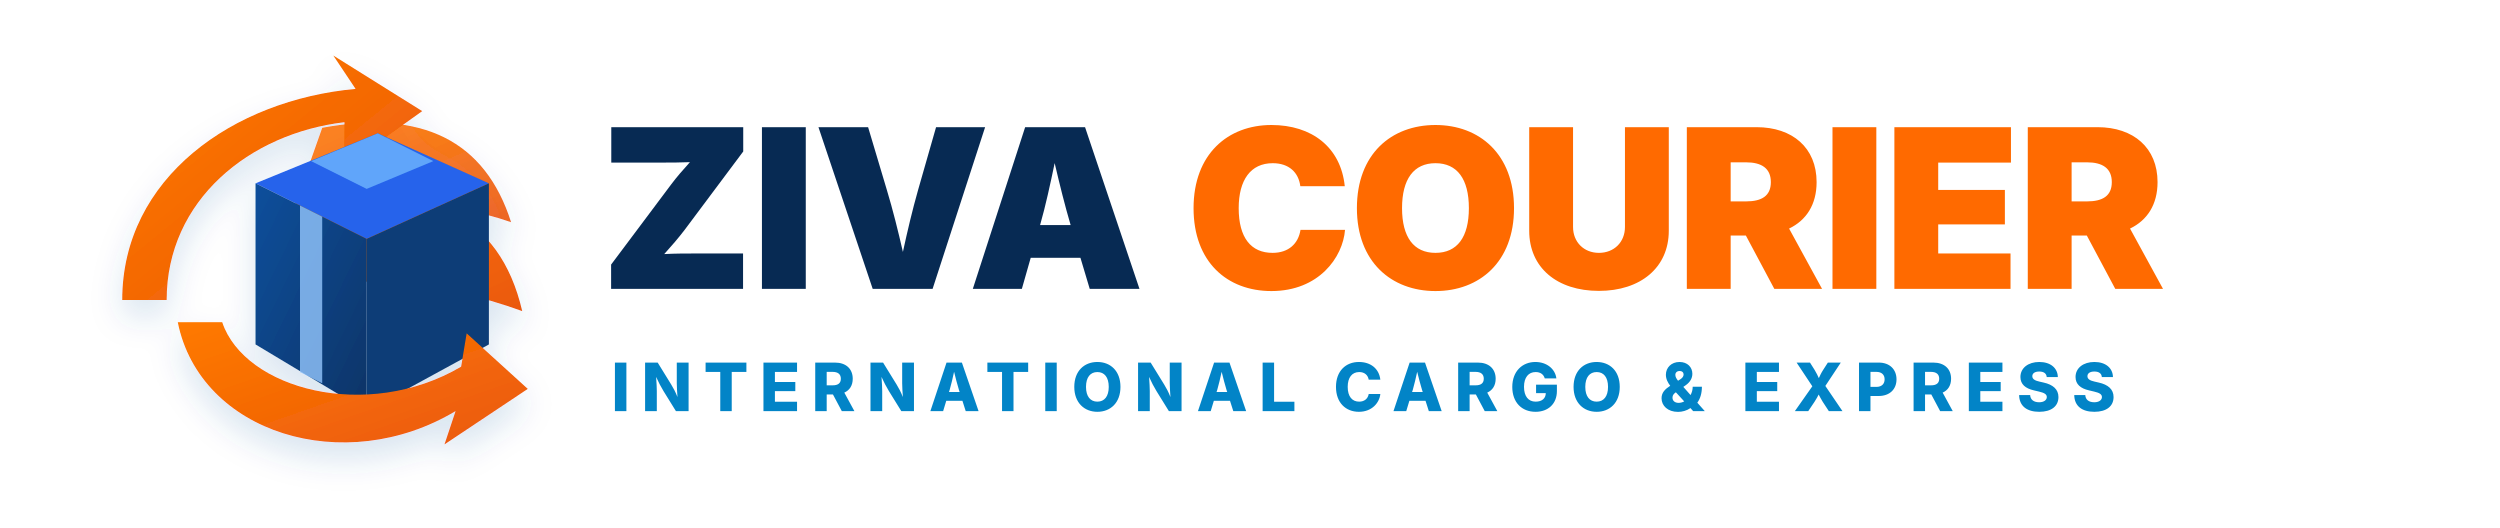
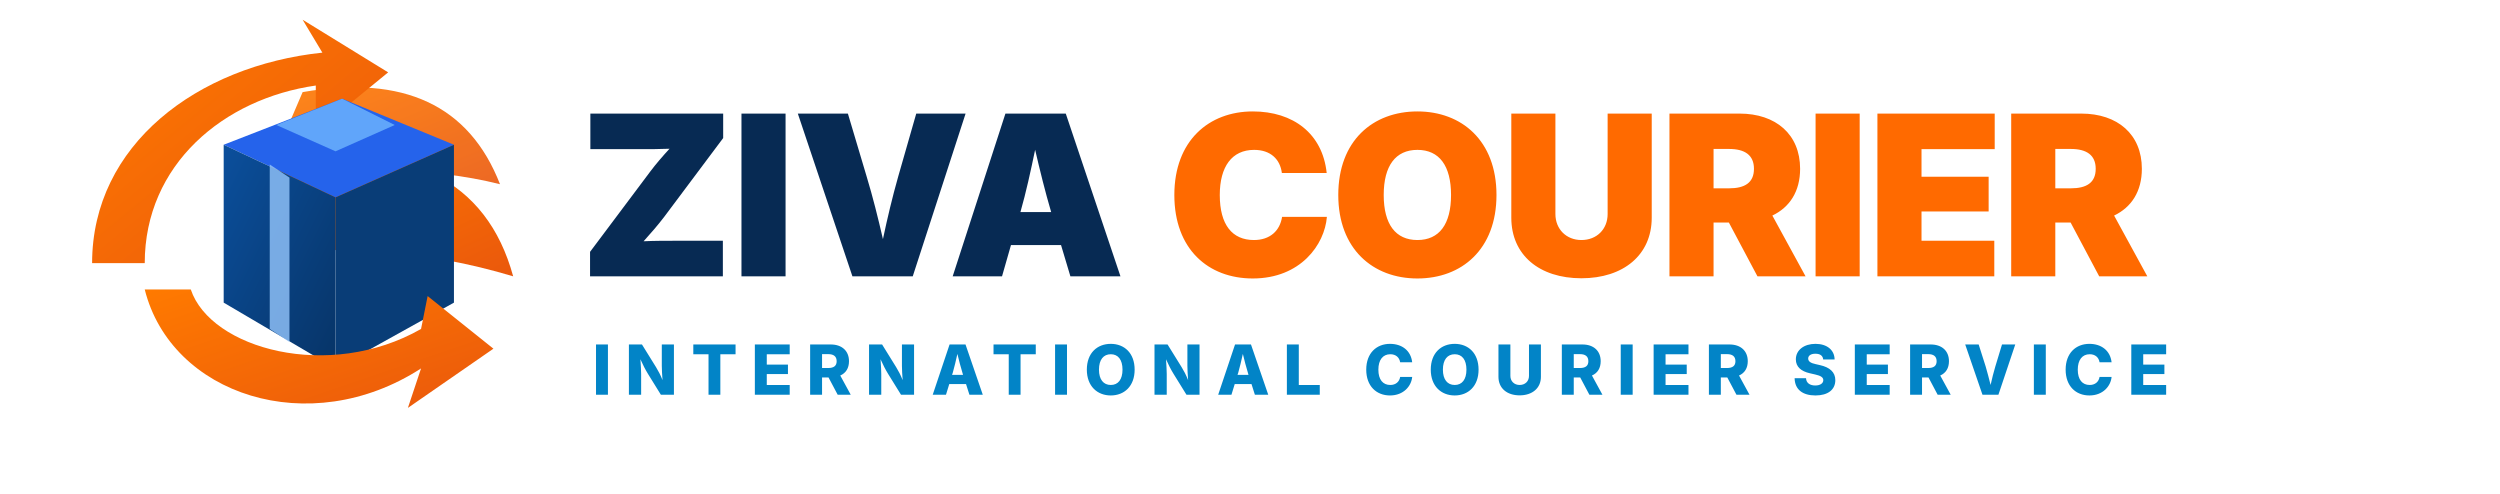
- <svg xmlns="http://www.w3.org/2000/svg" viewBox="0 0 450 95" width="100%" height="100%">
+ <svg xmlns="http://www.w3.org/2000/svg" viewBox="0 0 380 75" width="380" height="75">
  <defs>
    <linearGradient id="boxGrad" x1="0%" y1="0%" x2="100%" y2="100%">
      <stop offset="0%" stop-color="#0b4f9c" />
      <stop offset="100%" stop-color="#073467" />
    </linearGradient>
    <linearGradient id="orangeGrad" x1="0%" y1="0%" x2="100%" y2="100%">
      <stop offset="0%" stop-color="#ff7a00" />
      <stop offset="100%" stop-color="#ea580c" />
    </linearGradient>
-     <filter id="dropGlow" x="-10%" y="-10%" width="130%" height="130%">
-       <feDropShadow dx="0" dy="3" stdDeviation="3" flood-color="#0b4f9c" flood-opacity="0.15" />
-     </filter>
  </defs>
-   <g transform="translate(10, 8)" filter="url(#dropGlow)">
-     <path d="M48,15 Q75,10 82,32 Q65,26 42,32 Z" fill="url(#orangeGrad)" opacity="0.9" />
-     <path d="M44,28 Q78,22 84,48 Q62,40 38,44 Z" fill="url(#orangeGrad)" />
-     <path d="M12,46 C12,24 32,10 54,8 L50,2 L66,12 L52,22 L52,14 C35,16 20,28 20,46 Z" fill="url(#orangeGrad)" />
-     <polygon points="36,25 58,16 78,25 56,35" fill="#2563eb" />
-     <polygon points="46,21 58,16 68,21 56,26" fill="#60a5fa" />
-     <polygon points="36,25 56,35 56,66 36,54" fill="url(#boxGrad)" />
-     <polygon points="56,35 78,25 78,54 56,66" fill="#093d77" />
-     <polygon points="44,29 48,31 48,61 44,59" fill="#93c5fd" opacity="0.8" />
-     <path d="M22,50 C26,70 52,78 72,66 L70,72 L85,62 L74,52 L73,58 C56,68 34,62 30,50 Z" fill="url(#orangeGrad)" />
+   <g transform="translate(4, 2)">
+     <path d="M42,12 Q65,8 72,26 Q56,22 36,26 Z" fill="url(#orangeGrad)" opacity="0.9" />
+     <path d="M38,22 Q68,18 74,40 Q54,34 33,37 Z" fill="url(#orangeGrad)" />
+     <path d="M10,38 C10,20 26,8 45,6 L42,1 L55,9 L44,18 L44,11 C30,13 18,23 18,38 Z" fill="url(#orangeGrad)" />
+     <polygon points="30,20 48,13 65,20 47,28" fill="#2563eb" />
+     <polygon points="38,17 48,13 56,17 47,21" fill="#60a5fa" />
+     <polygon points="30,20 47,28 47,54 30,44" fill="url(#boxGrad)" />
+     <polygon points="47,28 65,20 65,44 47,54" fill="#093d77" />
+     <polygon points="37,23 40,25 40,50 37,48" fill="#93c5fd" opacity="0.8" />
+     <path d="M18,42 C22,58 43,65 60,54 L58,60 L71,51 L61,43 L60,48 C46,56 28,51 25,42 Z" fill="url(#orangeGrad)" />
  </g>
-   <text x="108" y="52" font-family="'Plus Jakarta Sans', system-ui, -apple-system, sans-serif" font-weight="900" font-size="40" fill="#072a53" letter-spacing="-0.5">
+   <text x="88" y="42" font-family="'Plus Jakarta Sans', system-ui, -apple-system, sans-serif" font-weight="900" font-size="34" fill="#072a53" letter-spacing="-0.5">
    ZIVA <tspan fill="#ff6a00">COURIER</tspan>
  </text>
-   <text x="110" y="74" font-family="'Plus Jakarta Sans', system-ui, -apple-system, sans-serif" font-weight="800" font-size="12" fill="#0284c7" letter-spacing="2" textLength="320">
-     INTERNATIONAL CARGO &amp; EXPRESS
+   <text x="90" y="60" font-family="'Plus Jakarta Sans', system-ui, -apple-system, sans-serif" font-weight="800" font-size="10.5" fill="#0284c7" letter-spacing="2">
+     INTERNATIONAL COURIER SERVICE
  </text>
</svg>
